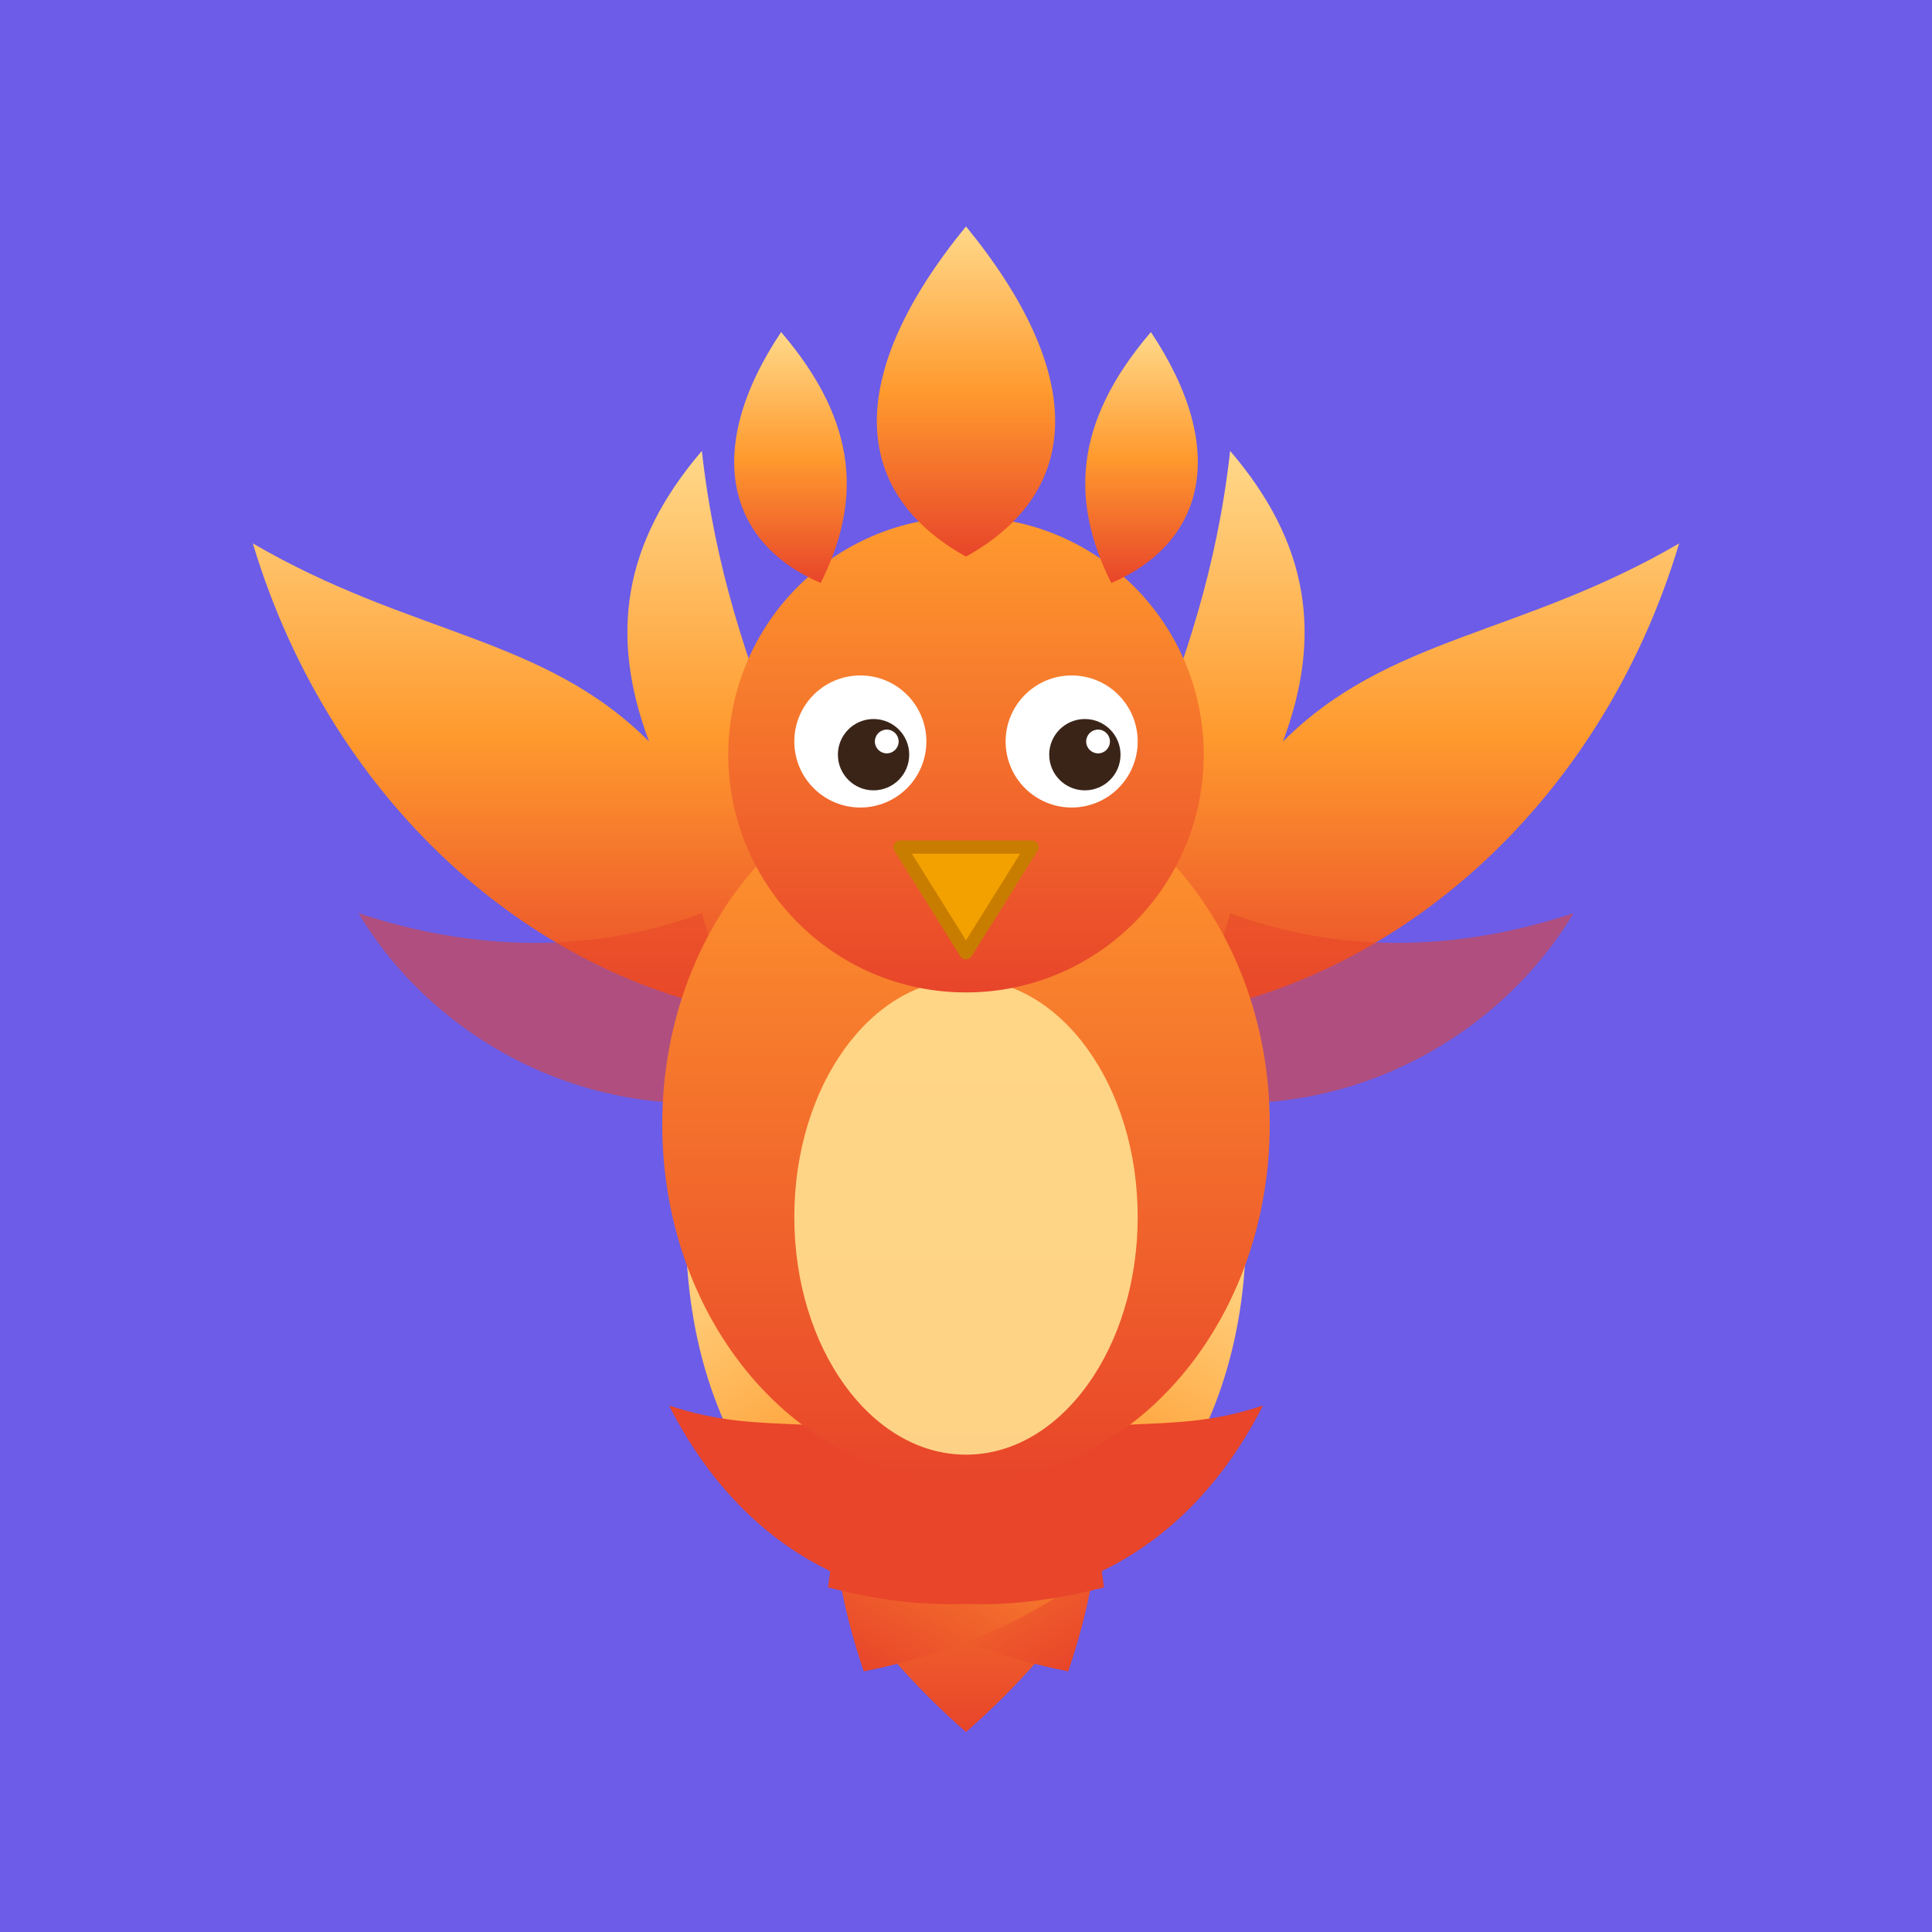
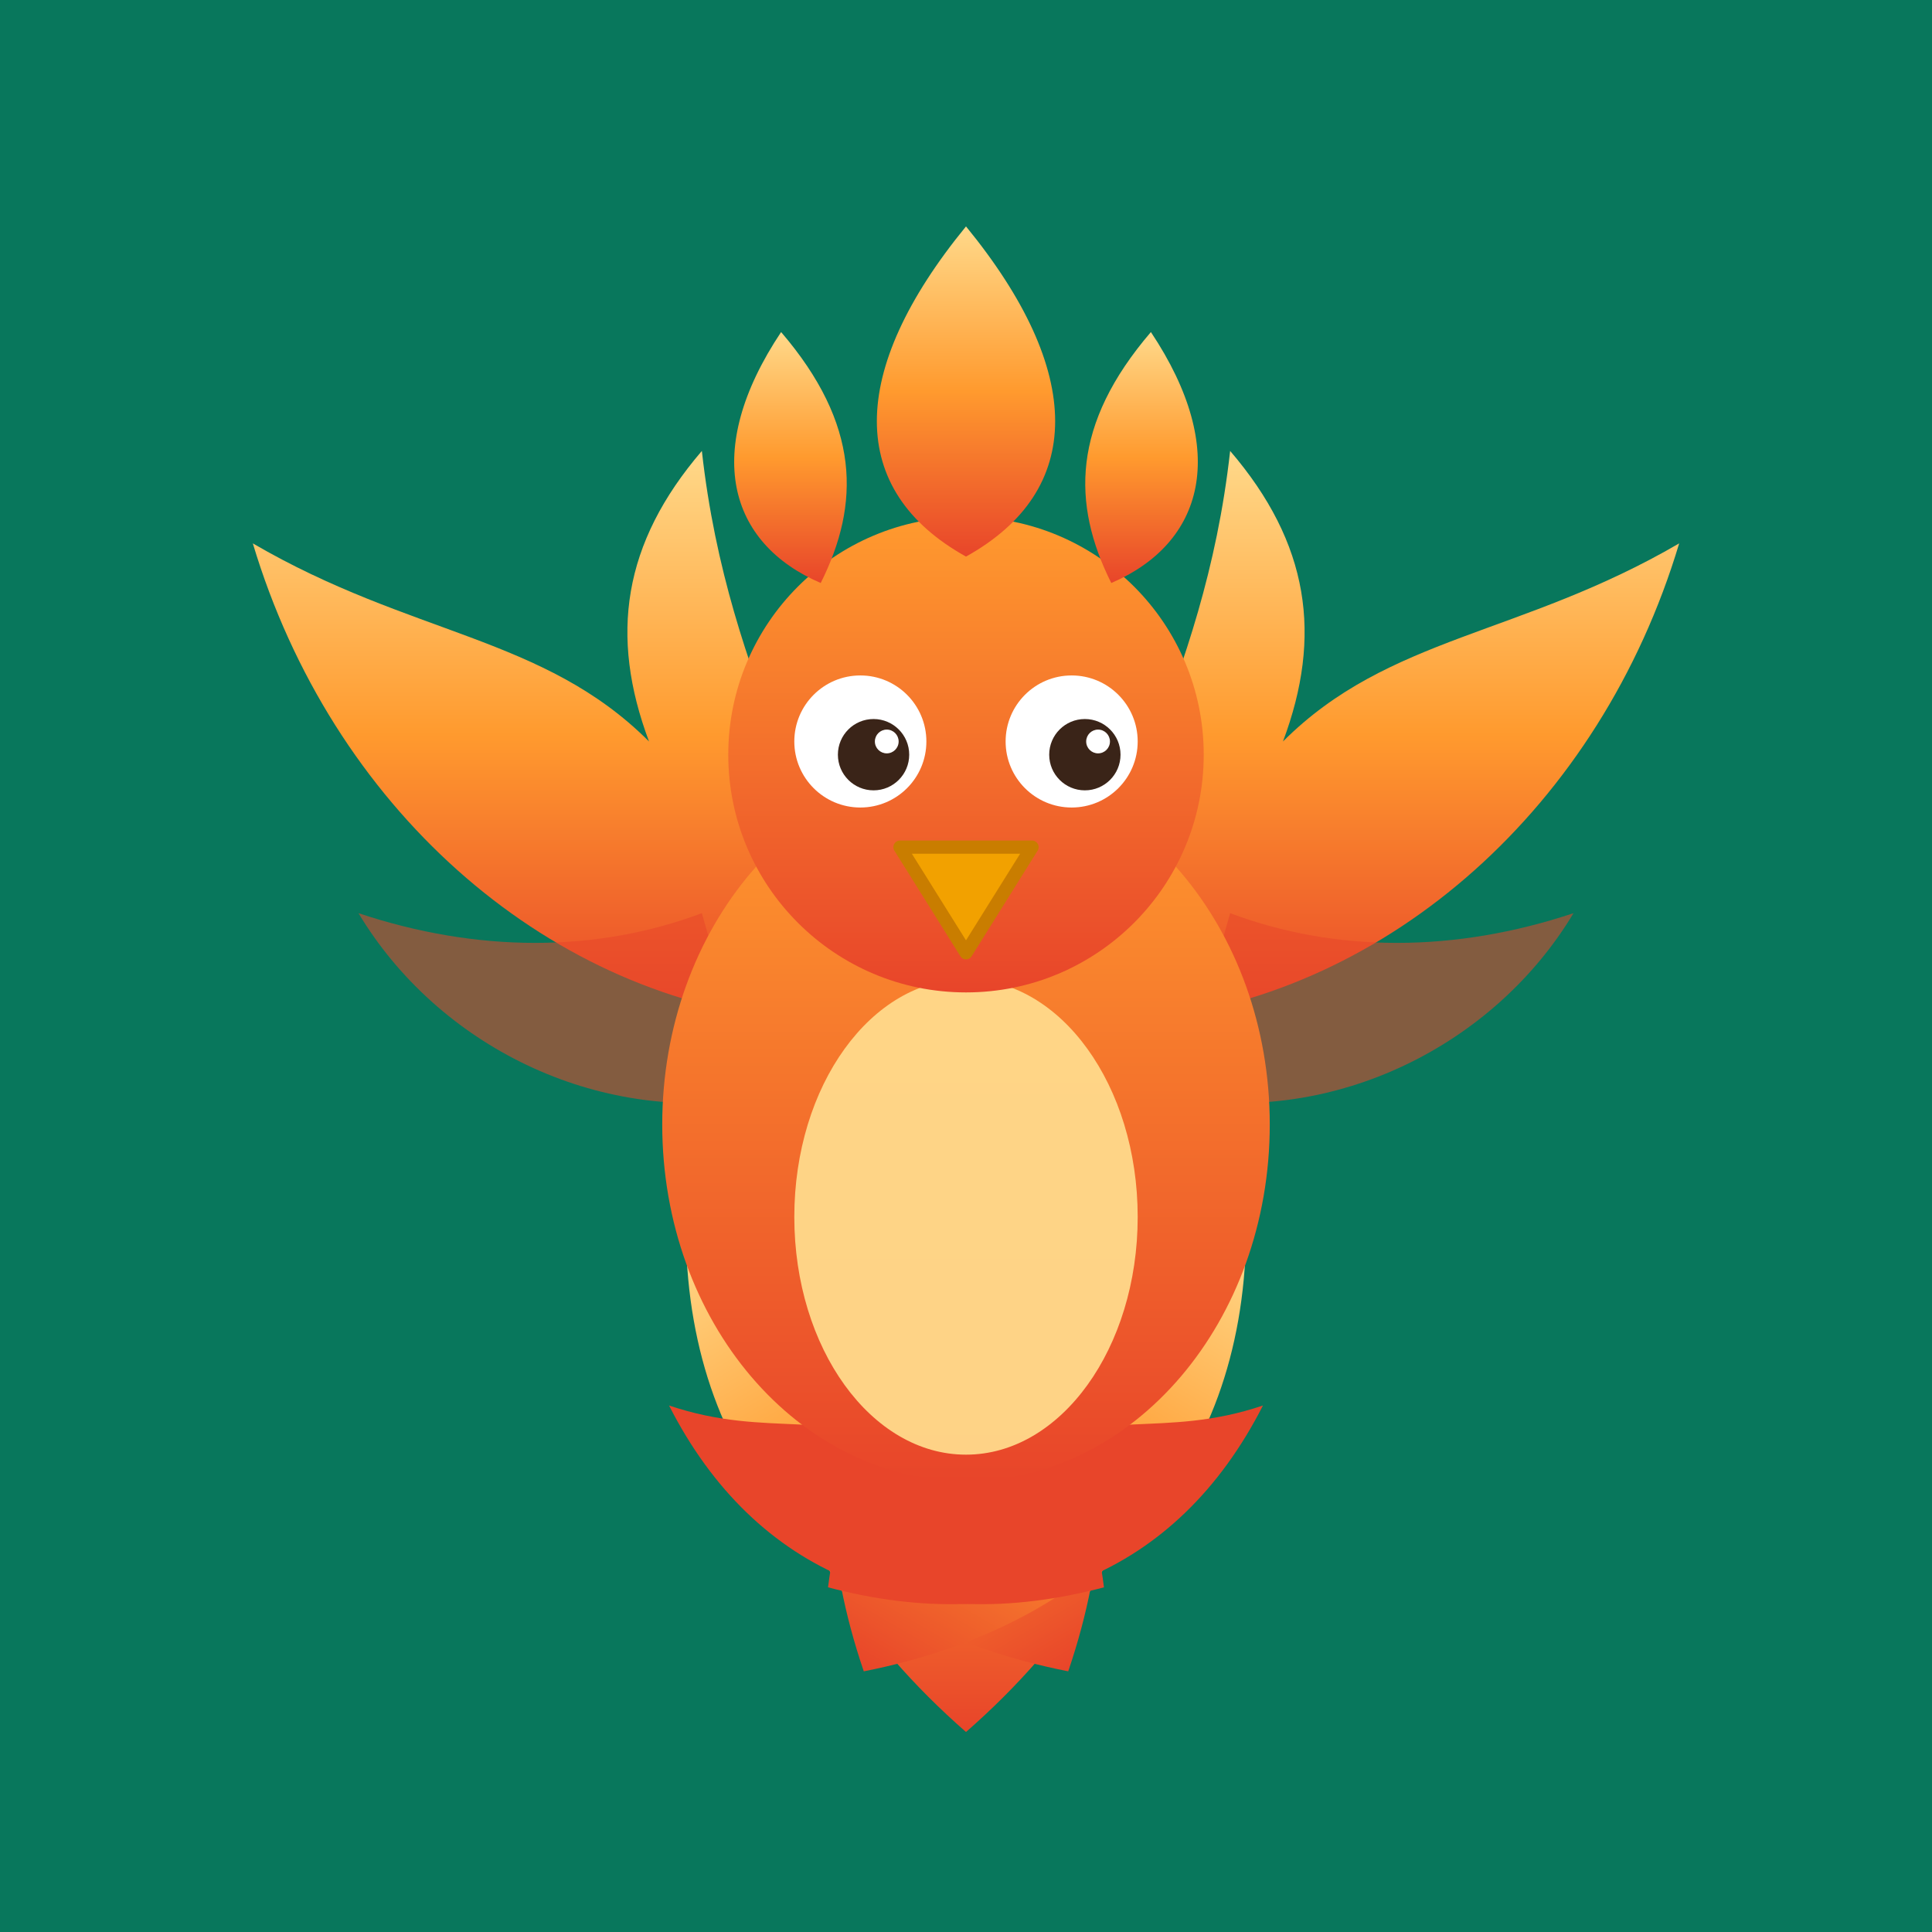
<svg xmlns="http://www.w3.org/2000/svg" viewBox="0 0 512 512">
-   <rect width="512" height="512" fill="#6c5ce7" />
+   <rect width="512" height="512" fill="#08775c" />
  <svg x="46" y="46" width="420" height="420" viewBox="0 0 120 120">
    <defs>
      <linearGradient id="fx1b" x1="0" y1="0" x2="0" y2="1">
        <stop offset="0" stop-color="#ff9a2e" />
        <stop offset="1" stop-color="#e8452a" />
      </linearGradient>
      <linearGradient id="fx1t" x1="0" y1="0" x2="0" y2="1">
        <stop offset="0" stop-color="#ffd98a" />
        <stop offset=".5" stop-color="#ff9a2e" />
        <stop offset="1" stop-color="#e8452a" />
      </linearGradient>
      <radialGradient id="fx1h">
        <stop offset="0" stop-color="#ffe9a8" stop-opacity=".75" />
        <stop offset="1" stop-color="#ffe9a8" stop-opacity="0" />
      </radialGradient>
    </defs>
    <g transform="translate(60 62) scale(1) translate(-60 -62)" opacity="1">
      <g>
        <path d="M46 64C28 62 12 48 6 28c12 7 22 7 30 15-3-8-2-15 4-22 2 18 10 28 12 42z" fill="url(#fx1t)" />
        <path d="M44 70C32 72 20 66 14 56c9 3 18 3 26 0z" fill="#e8452a" opacity=".55" />
      </g>
      <g transform="translate(120 0) scale(-1 1)">
        <path d="M46 64C28 62 12 48 6 28c12 7 22 7 30 15-3-8-2-15 4-22 2 18 10 28 12 42z" fill="url(#fx1t)" />
        <path d="M44 70C32 72 20 66 14 56c9 3 18 3 26 0z" fill="#e8452a" opacity=".55" />
      </g>
    </g>
    <g transform="rotate(0 60 100) translate(60 100) scale(1) translate(-60 -100)">
      <path d="M60 118C44 104 40 86 50 68c3 11 10 15 10 24 0-9 7-13 10-24 10 18 6 36-10 50z" fill="url(#fx1t)" />
    </g>
    <g transform="rotate(-30 60 100) translate(60 100) scale(0.86) translate(-60 -100)">
      <path d="M60 118C44 104 40 86 50 68c3 11 10 15 10 24 0-9 7-13 10-24 10 18 6 36-10 50z" fill="url(#fx1t)" />
    </g>
    <g transform="rotate(30 60 100) translate(60 100) scale(0.86) translate(-60 -100)">
      <path d="M60 118C44 104 40 86 50 68c3 11 10 15 10 24 0-9 7-13 10-24 10 18 6 36-10 50z" fill="url(#fx1t)" />
    </g>
    <g transform="rotate(-56 60 100) translate(60 100) scale(0.7) translate(-60 -100)">
      <path d="M60 118C44 104 40 86 50 68c3 11 10 15 10 24 0-9 7-13 10-24 10 18 6 36-10 50z" fill="#e8452a" />
    </g>
    <g transform="rotate(56 60 100) translate(60 100) scale(0.7) translate(-60 -100)">
      <path d="M60 118C44 104 40 86 50 68c3 11 10 15 10 24 0-9 7-13 10-24 10 18 6 36-10 50z" fill="#e8452a" />
    </g>
    <ellipse cx="60" cy="72" rx="23" ry="27" fill="url(#fx1b)" />
    <ellipse cx="60" cy="79" rx="13" ry="18" fill="#ffd98a" opacity=".95" />
    <circle cx="60" cy="44" r="18" fill="url(#fx1b)" />
    <path d="M60 4C51 15 51 24 60 29c9-5 9-14 0-25z" fill="url(#fx1t)" />
    <path d="M46 12C40 21 42 28 49 31c3-6 3-12-3-19z" fill="url(#fx1t)" />
    <path d="M74 12c6 9 4 16-3 19-3-6-3-12 3-19z" fill="url(#fx1t)" />
    <circle cx="52" cy="43" r="5" fill="#fff" />
    <circle cx="68" cy="43" r="5" fill="#fff" />
    <circle cx="53" cy="44" r="2.7" fill="#3a2418" />
    <circle cx="69" cy="44" r="2.7" fill="#3a2418" />
    <circle cx="54" cy="43" r=".9" fill="#fff" />
    <circle cx="70" cy="43" r=".9" fill="#fff" />
    <path d="M55 51h10l-5 8z" fill="#f2a100" stroke="#c97d00" stroke-width="1" stroke-linejoin="round" />
  </svg>
</svg>
